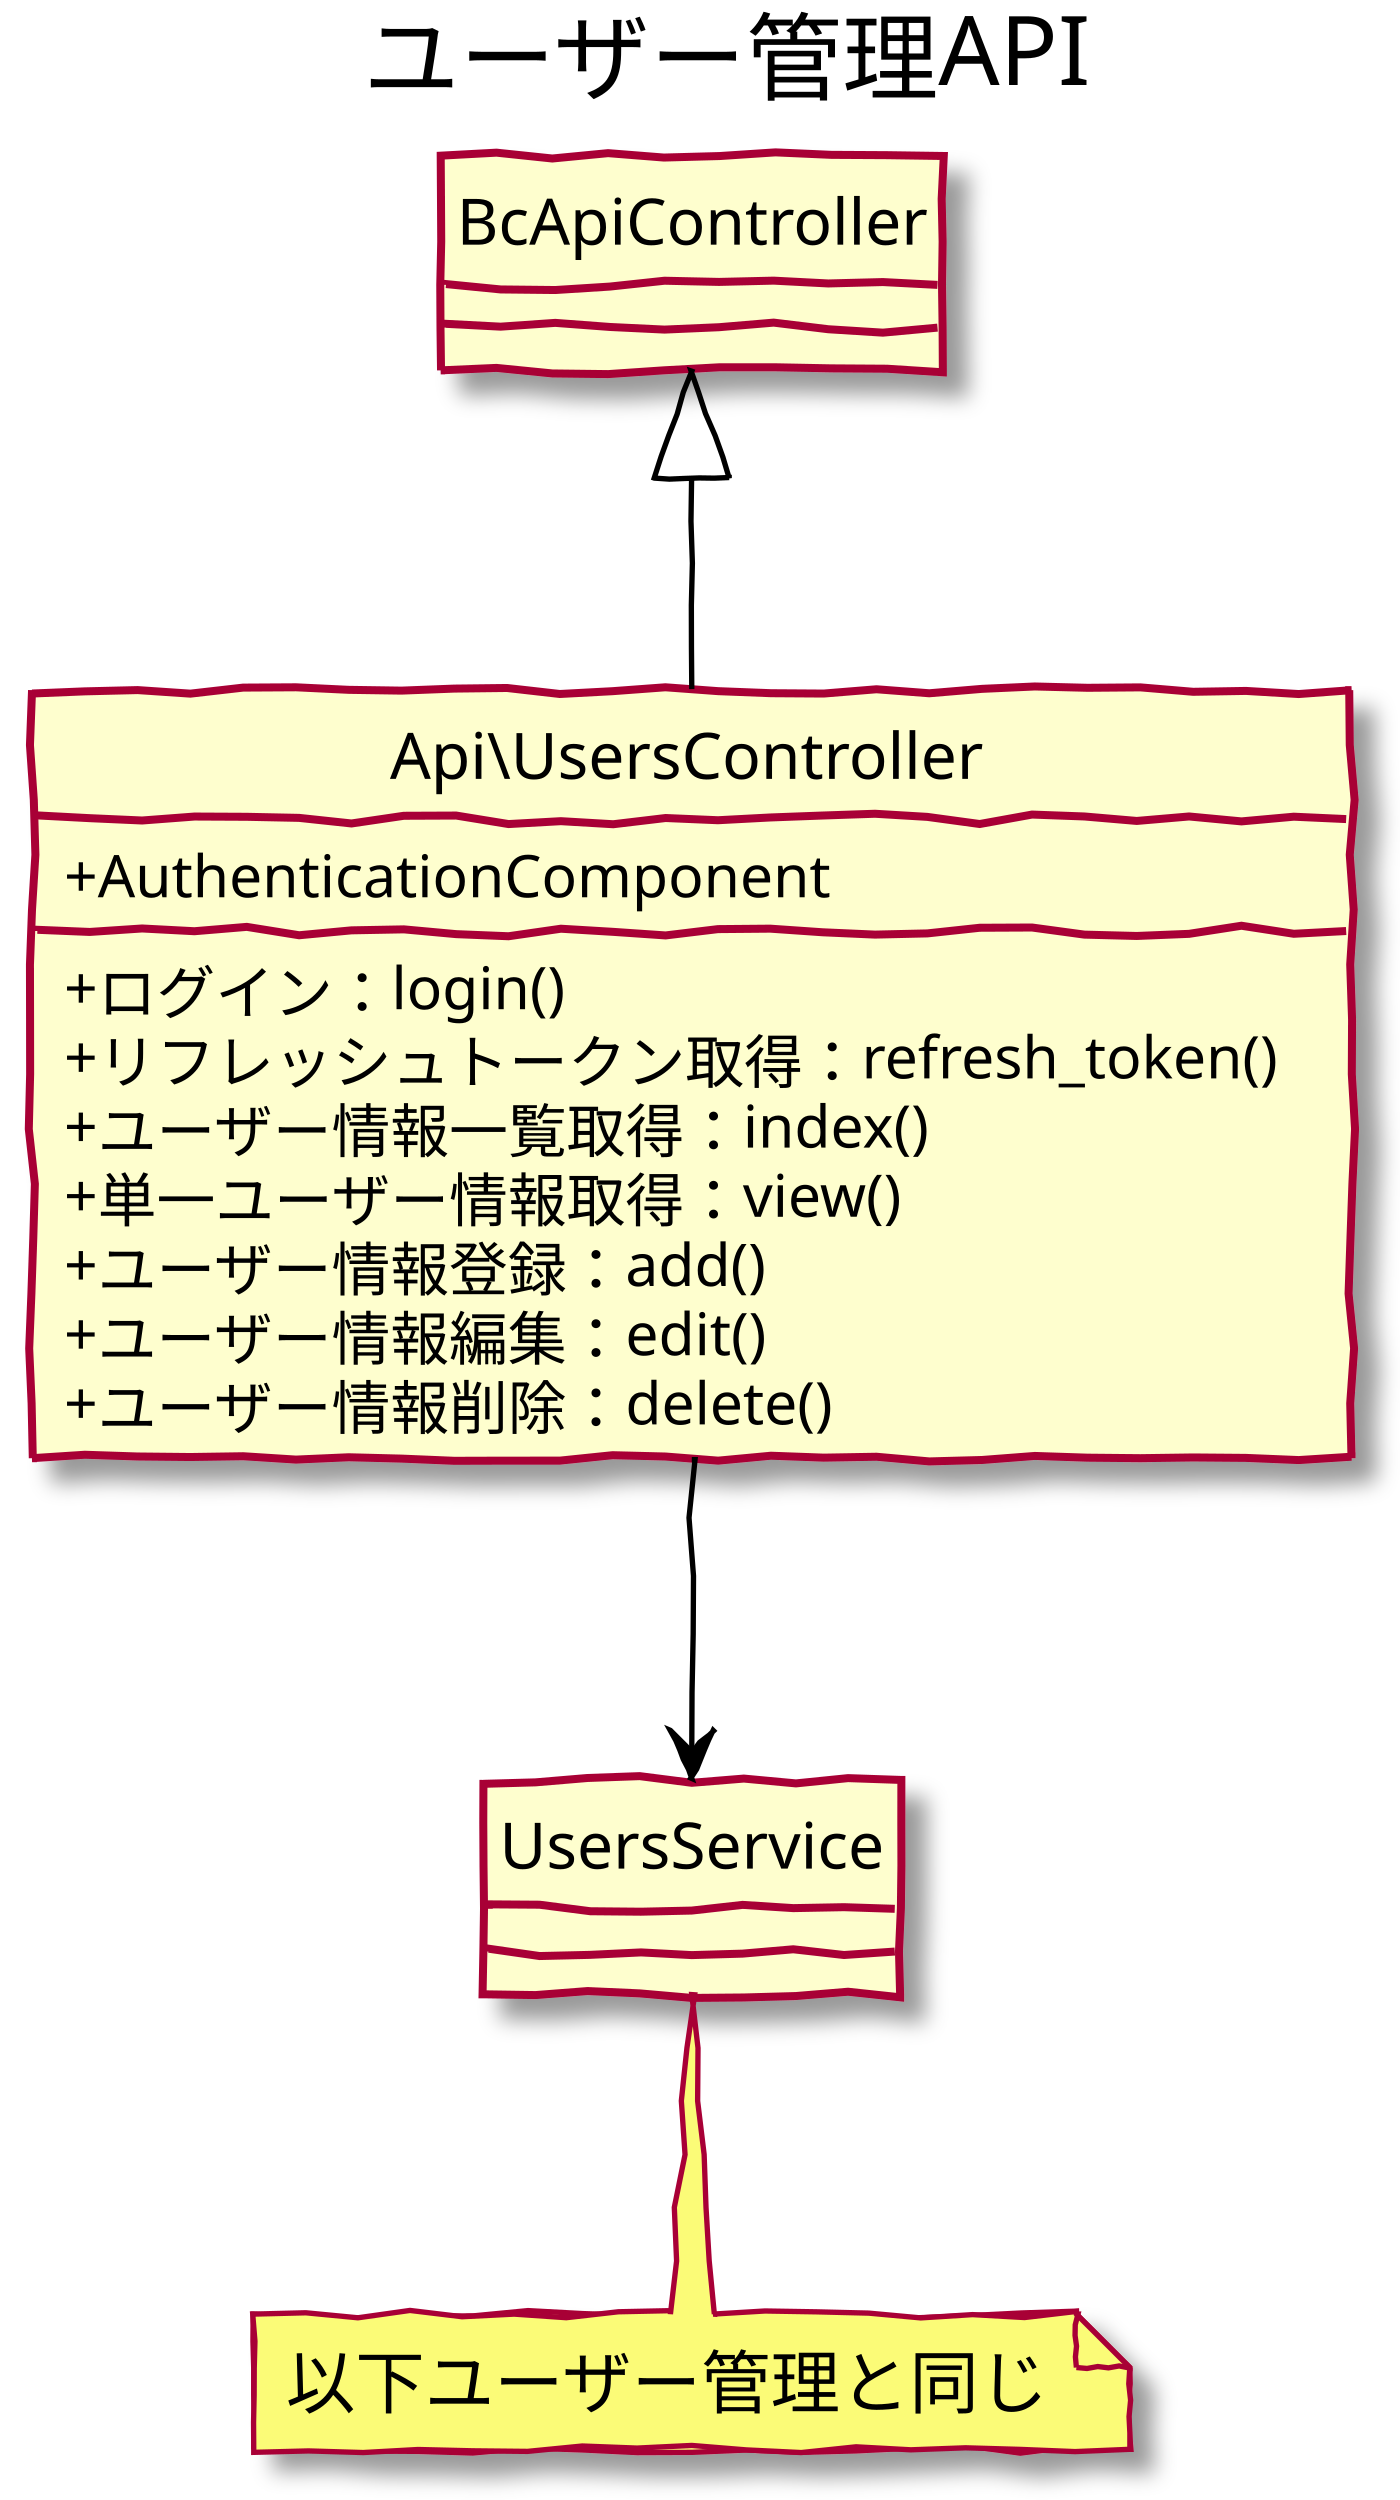
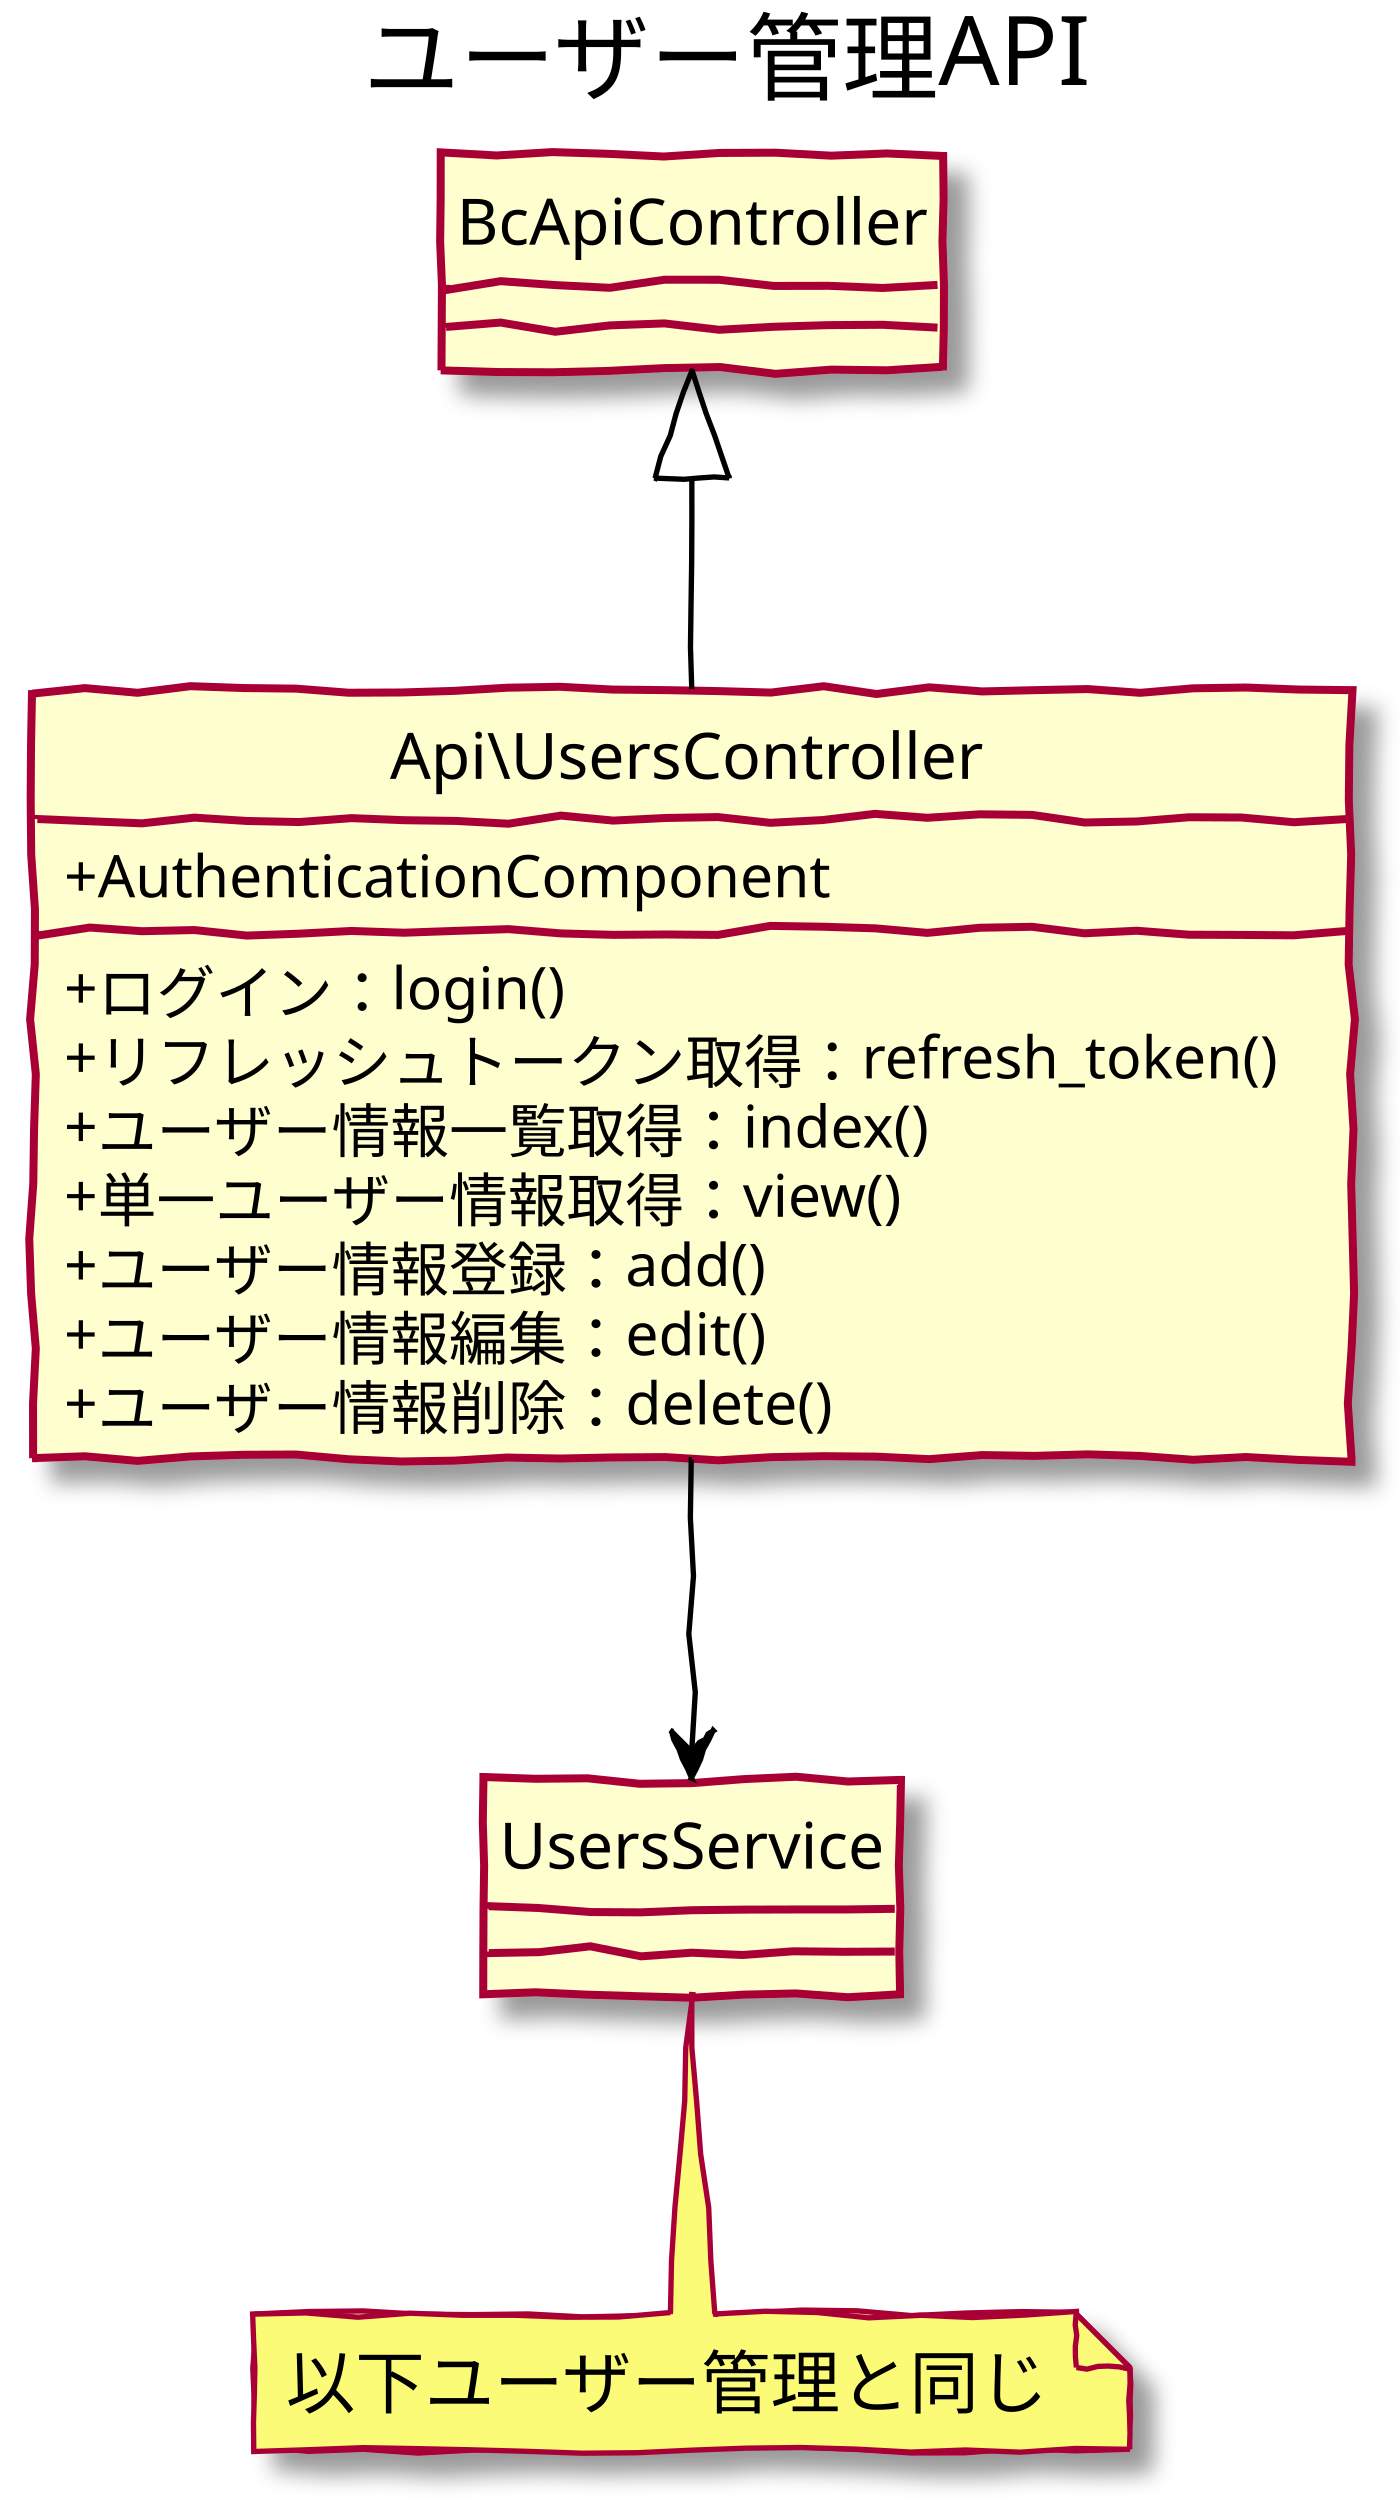
<svg xmlns="http://www.w3.org/2000/svg" contentScriptType="application/ecmascript" contentStyleType="text/css" height="468px" preserveAspectRatio="none" style="width:262px;height:468px;" version="1.1" viewBox="0 0 262 468" width="262px" zoomAndPan="magnify">
  <defs>
-     <filter height="300%" id="fbr3mde" width="300%" x="-1" y="-1">
+     <filter height="300%" id="f2ltyym" width="300%" x="-1" y="-1">
      <feGaussianBlur result="blurOut" stdDeviation="2.0" />
      <feColorMatrix in="blurOut" result="blurOut2" type="matrix" values="0 0 0 0 0 0 0 0 0 0 0 0 0 0 0 0 0 0 .4 0" />
      <feOffset dx="4.0" dy="4.0" in="blurOut2" result="blurOut3" />
      <feBlend in="SourceGraphic" in2="blurOut3" mode="normal" />
    </filter>
  </defs>
  <g>
    <text fill="#000000" font-family="sans-serif" font-size="18" lengthAdjust="spacingAndGlyphs" textLength="135" x="68" y="17.402">ユーザー管理API</text>
-     <polygon fill="#FEFECE" filter="url(#fbr3mde)" points="6,129.199,6,129.828,15.88,129.422,25.76,129.183,35.64,129.851,45.52,128.72,55.4,128.66,65.28,129.137,75.16,129.285,85.04,128.905,94.92,128.79,104.8,129.915,114.68,129.389,124.56,128.659,134.44,129.385,144.32,129.767,154.2,129.834,164.08,129.03,173.96,129.78,183.84,128.953,193.72,128.509,203.6,128.757,213.48,128.676,223.36,129.505,233.24,129.34,243.12,129.925,253,129.199,252.576,129.199,252.674,139.469,253.585,149.738,252.675,160.008,253.416,170.277,252.759,180.547,253.106,190.816,253.059,201.086,253.666,211.356,253.169,221.625,252.805,231.894,252.453,242.164,253.487,252.434,252.761,262.703,253,272.973,253,272.698,243.12,273.325,233.24,272.918,223.36,272.834,213.48,272.972,203.6,272.877,193.72,272.553,183.84,273.309,173.96,273.577,164.08,272.703,154.2,272.87,144.32,272.511,134.44,273.434,124.56,272.66,114.68,272.412,104.8,273.431,94.92,273.433,85.04,273.463,75.16,273.051,65.28,272.798,55.4,273.236,45.52,272.606,35.64,272.755,25.76,272.654,15.88,272.33,6,272.973,6.138,272.973,5.918,262.703,5.465,252.434,5.878,242.164,6.226,231.894,6.527,221.625,5.39,211.356,5.641,201.086,5.628,190.816,5.609,180.547,5.991,170.277,6.625,160.008,6.328,149.738,5.607,139.469,6,129.199" style="stroke: #A80036; stroke-width: 1.5;" />
+     <polygon fill="#FEFECE" filter="url(#f2ltyym)" points="6,129.199,6,129.853,15.88,128.813,25.76,129.688,35.64,128.452,45.52,128.799,55.4,128.912,65.28,129.681,75.16,129.632,85.04,129.331,94.92,128.742,104.8,128.564,114.68,129.087,124.56,129.19,134.44,129.371,144.32,129.65,154.2,128.461,164.08,129.918,173.96,128.666,183.84,129.437,193.72,129.197,203.6,128.991,213.48,129.698,223.36,128.851,233.24,128.706,243.12,129.084,253,129.199,253.19,129.199,252.606,139.469,252.5,149.738,252.946,160.008,252.644,170.277,252.47,180.547,253.646,190.816,252.746,201.086,253.38,211.356,252.944,221.625,253.22,231.894,253.489,242.164,253.018,252.434,252.316,262.703,253,272.973,253,273.649,243.12,273.298,233.24,272.757,223.36,273.275,213.48,272.553,203.6,272.255,193.72,272.542,183.84,272.39,173.96,273.156,164.08,272.685,154.2,272.598,144.32,272.782,134.44,273.376,124.56,272.767,114.68,272.836,104.8,273.036,94.92,272.853,85.04,273.429,75.16,273.594,65.28,273.179,55.4,272.285,45.52,272.337,35.64,272.648,25.76,273.482,15.88,272.616,6,272.973,6.197,272.973,6.185,262.703,6.705,252.434,5.824,242.164,5.478,231.894,6.227,221.625,6.375,211.356,6.707,201.086,5.637,190.816,6.503,180.547,6.545,170.277,5.842,160.008,5.745,149.738,5.806,139.469,6,129.199" style="stroke: #A80036; stroke-width: 1.5;" />
    <text fill="#000000" font-family="sans-serif" font-size="12" lengthAdjust="spacingAndGlyphs" textLength="113" x="73" y="145.801">Api\UsersController</text>
-     <path d="M7,153.332 L7,152.646 L16.8,153.162 L26.6,153.598 L36.4,152.857 L46.2,152.905 L56,153.107 L65.8,154.154 L75.6,152.715 L85.4,152.672 L95.2,154.265 L105,153.723 L114.8,154.298 L124.6,153.132 L134.4,153.548 L144.2,153.03 L154,152.665 L163.8,152.335 L173.6,152.921 L183.4,154.256 L193.2,152.486 L203,152.844 L212.8,153.681 L222.6,152.844 L232.4,153.765 L242.2,152.885 L252,153.332 " fill="#FEFECE" style="stroke: #A80036; stroke-width: 1.5;" />
+     <path d="M7,153.332 L7,153.318 L16.8,153.738 L26.6,154.13 L36.4,153.06 L46.2,153.685 L56,153.887 L65.8,153.154 L75.6,153.54 L85.4,153.677 L95.2,154.2 L105,152.678 L114.8,153.615 L124.6,153.125 L134.4,152.954 L144.2,154.032 L154,153.515 L163.8,152.355 L173.6,153.091 L183.4,152.44 L193.2,152.546 L203,153.968 L212.8,153.781 L222.6,152.988 L232.4,153.038 L242.2,153.924 L252,153.332 " fill="#FEFECE" style="stroke: #A80036; stroke-width: 1.5;" />
    <text fill="#000000" font-family="sans-serif" font-size="11" lengthAdjust="spacingAndGlyphs" textLength="151" x="12" y="167.967">+AuthenticationComponent</text>
-     <path d="M7,174.287 L7,174.059 L16.8,174.46 L26.6,173.811 L36.4,174.325 L46.2,173.51 L56,175.08 L65.8,174.16 L75.6,173.976 L85.4,174.872 L95.2,175.266 L105,173.856 L114.8,174.443 L124.6,175.113 L134.4,173.931 L144.2,173.845 L154,174.522 L163.8,174.958 L173.6,174.733 L183.4,173.678 L193.2,173.631 L203,174.961 L212.8,175.213 L222.6,174.814 L232.4,173.298 L242.2,174.804 L252,174.287 " fill="#FEFECE" style="stroke: #A80036; stroke-width: 1.5;" />
+     <path d="M7,174.287 L7,175.15 L16.8,173.639 L26.6,174.323 L36.4,174.103 L46.2,175.14 L56,174.785 L65.8,174.274 L75.6,174.605 L85.4,174.256 L95.2,173.933 L105,174.734 L114.8,175.005 L124.6,174.933 L134.4,175.015 L144.2,173.326 L154,173.485 L163.8,173.782 L173.6,174.637 L183.4,173.678 L193.2,173.496 L203,174.713 L212.8,174.234 L222.6,174.979 L232.4,175.02 L242.2,175.088 L252,174.287 " fill="#FEFECE" style="stroke: #A80036; stroke-width: 1.5;" />
    <text fill="#000000" font-family="sans-serif" font-size="11" lengthAdjust="spacingAndGlyphs" textLength="99" x="12" y="188.922">+ログイン：login()</text>
    <text fill="#000000" font-family="sans-serif" font-size="11" lengthAdjust="spacingAndGlyphs" textLength="235" x="12" y="201.877">+リフレッシュトークン取得：refresh_token()</text>
    <text fill="#000000" font-family="sans-serif" font-size="11" lengthAdjust="spacingAndGlyphs" textLength="168" x="12" y="214.832">+ユーザー情報一覧取得：index()</text>
    <text fill="#000000" font-family="sans-serif" font-size="11" lengthAdjust="spacingAndGlyphs" textLength="161" x="12" y="227.787">+単一ユーザー情報取得：view()</text>
    <text fill="#000000" font-family="sans-serif" font-size="11" lengthAdjust="spacingAndGlyphs" textLength="136" x="12" y="240.742">+ユーザー情報登録：add()</text>
    <text fill="#000000" font-family="sans-serif" font-size="11" lengthAdjust="spacingAndGlyphs" textLength="136" x="12" y="253.697">+ユーザー情報編集：edit()</text>
    <text fill="#000000" font-family="sans-serif" font-size="11" lengthAdjust="spacingAndGlyphs" textLength="148" x="12" y="266.652">+ユーザー情報削除：delete()</text>
-     <polygon fill="#FEFECE" filter="url(#fbr3mde)" points="90.5,333.199,90.5,333.933,100.25,333.657,110,332.838,119.75,332.492,129.5,333.739,139.25,332.948,149,333.853,158.75,332.864,168.5,333.199,168.735,333.199,168.725,341.226,168.745,349.252,168.646,357.279,168.289,365.305,168.5,373.332,168.5,373.894,158.75,372.853,149,373.659,139.25,373.928,129.5,374.012,119.75,373.16,110,372.725,100.25,373.48,90.5,373.332,90.335,373.332,90.488,365.305,90.607,357.279,90.514,349.252,90.469,341.226,90.5,333.199" style="stroke: #A80036; stroke-width: 1.5;" />
+     <polygon fill="#FEFECE" filter="url(#f2ltyym)" points="90.5,333.199,90.5,332.657,100.25,332.99,110,332.898,119.75,333.925,129.5,333.8,139.25,333.049,149,332.602,158.75,333.5,168.5,333.199,168.665,333.199,168.513,341.226,168.262,349.252,168.545,357.279,168.347,365.305,168.5,373.332,168.5,373.333,158.75,373.884,149,373.173,139.25,373.394,129.5,373.982,119.75,373.699,110,373.407,100.25,372.954,90.5,373.332,90.462,373.332,90.48,365.305,90.518,357.279,90.629,349.252,90.379,341.226,90.5,333.199" style="stroke: #A80036; stroke-width: 1.5;" />
    <text fill="#000000" font-family="sans-serif" font-size="12" lengthAdjust="spacingAndGlyphs" textLength="72" x="93.5" y="349.801">UsersService</text>
-     <path d="M91.5,357.332 L91.5,356.494 L101,356.563 L110.5,357.783 L120,357.871 L129.5,357.658 L139,356.593 L148.5,357.201 L158,357.024 L167.5,357.332 " fill="#FEFECE" style="stroke: #A80036; stroke-width: 1.5;" />
-     <path d="M91.5,365.332 L91.5,364.801 L101,366.171 L110.5,365.948 L120,365.491 L129.5,365.996 L139,365.72 L148.5,364.906 L158,365.979 L167.5,365.332 " fill="#FEFECE" style="stroke: #A80036; stroke-width: 1.5;" />
-     <polygon fill="#FEFECE" filter="url(#fbr3mde)" points="82.5,29.199,82.5,29.142,92.944,28.577,103.389,29.673,113.833,28.668,124.278,29.494,134.722,29.211,145.167,28.523,155.611,28.987,166.056,29.047,176.5,29.199,176.676,29.199,176.28,37.226,176.459,45.252,176.342,53.279,176.456,61.306,176.5,69.332,176.5,69.692,166.056,69.025,155.611,68.955,145.167,68.753,134.722,68.751,124.278,69.325,113.833,70.034,103.389,69.908,92.944,68.871,82.5,69.332,82.56,69.332,82.46,61.306,82.418,53.279,82.596,45.252,82.553,37.226,82.5,29.199" style="stroke: #A80036; stroke-width: 1.5;" />
+     <path d="M91.5,357.332 L91.5,356.838 L101,357.19 L110.5,357.937 L120,357.99 L129.5,357.591 L139,357.484 L148.5,357.457 L158,357.456 L167.5,357.332 " fill="#FEFECE" style="stroke: #A80036; stroke-width: 1.5;" />
+     <path d="M91.5,365.332 L91.5,365.618 L101,365.442 L110.5,364.348 L120,366.226 L129.5,365.545 L139,365.976 L148.5,365.282 L158,365.375 L167.5,365.332 " fill="#FEFECE" style="stroke: #A80036; stroke-width: 1.5;" />
+     <polygon fill="#FEFECE" filter="url(#f2ltyym)" points="82.5,29.199,82.5,28.525,92.944,29.104,103.389,28.473,113.833,28.795,124.278,29.302,134.722,28.628,145.167,28.584,155.611,29.142,166.056,28.727,176.5,29.199,176.558,29.199,176.645,37.226,176.425,45.252,176.712,53.279,176.685,61.306,176.5,69.332,176.5,68.659,166.056,69.32,155.611,69.195,145.167,69.985,134.722,68.706,124.278,68.912,113.833,69.434,103.389,69.691,92.944,69.644,82.5,69.332,82.641,69.332,82.69,61.306,82.731,53.279,82.393,45.252,82.491,37.226,82.5,29.199" style="stroke: #A80036; stroke-width: 1.5;" />
    <text fill="#000000" font-family="sans-serif" font-size="12" lengthAdjust="spacingAndGlyphs" textLength="88" x="85.5" y="45.801">BcApiController</text>
-     <path d="M83.5,53.332 L83.5,53.177 L93.722,54.184 L103.944,54.293 L114.167,53.647 L124.389,52.553 L134.611,52.775 L144.833,52.536 L155.056,53.064 L165.278,52.801 L175.5,53.332 " fill="#FEFECE" style="stroke: #A80036; stroke-width: 1.5;" />
-     <path d="M83.5,61.332 L83.5,60.621 L93.722,61.152 L103.944,60.441 L114.167,61.208 L124.389,61.7 L134.611,61.254 L144.833,60.394 L155.056,61.634 L165.278,62.273 L175.5,61.332 " fill="#FEFECE" style="stroke: #A80036; stroke-width: 1.5;" />
-     <polygon fill="#FBFB77" filter="url(#fbr3mde)" points="47.5,433.199,47.387,433.199,47.35,438.261,47.492,443.323,47.493,448.385,47.659,453.448,47.5,458.51,47.5,458.204,57.75,457.892,68,458.822,78.25,458.898,88.5,459.2,98.75,458.28,109,458.624,119.25,459.121,129.5,459.08,139.75,458.643,150,459.084,160.25,458.804,170.5,458.308,180.75,457.842,191,459.23,201.25,457.928,211.5,458.51,211.706,458.51,211.429,455.448,211.282,452.385,211.277,449.323,211.57,446.261,211.5,443.199,211.665,443.364,209.608,441.307,207.646,439.345,205.636,437.335,203.447,435.147,201.5,433.199,201.5,432.647,191.233,432.986,180.967,433.51,170.7,433.929,160.433,433.475,150.167,433.76,139.9,433.485,129.633,433.427,119.367,433.452,109.1,433.104,98.833,432.545,88.567,433.535,78.3,433.557,68.033,433.885,57.767,433.925,47.5,433.199" style="stroke: #A80036; stroke-width: 1.0;" />
-     <polygon fill="#FBFB77" points="47.5,433.199,47.309,433.199,47.724,438.261,47.595,443.323,47.573,448.385,47.466,453.448,47.5,458.51,47.5,459.078,57.75,458.813,68,459.116,78.25,458.548,88.5,458.793,98.75,458.9,109,457.893,119.25,458.282,129.5,457.786,139.75,458.623,150,459.118,160.25,458.044,170.5,458.605,180.75,458.228,191,458.526,201.25,458.939,211.5,458.51,211.512,458.51,211.511,455.448,211.357,452.385,211.649,449.323,211.307,446.261,211.5,443.199,211.433,443.132,209.572,441.271,207.35,439.049,205.672,437.371,203.505,435.204,201.5,433.199,201.5,432.702,191.786,433.844,182.071,433.295,172.357,433.911,162.643,433.018,152.929,432.776,143.214,432.616,133.5,433.199,133.727,433.214,132.76,423.226,132.167,413.263,131.813,403.315,130.596,393.31,130.668,383.391,129.5,373.389,130.043,373.426,128.599,383.342,127.547,393.284,128.241,403.344,126.231,413.222,126.659,423.264,125.5,433.199,125.5,432.556,115.75,432.764,106,433.873,96.25,433.202,86.5,433.691,76.75,432.514,67,433.89,57.25,432.953,47.5,433.199" style="stroke: #A80036; stroke-width: 1.0;" />
-     <path d="M201.5,433.199 L201.799,433.199 L201.288,435.199 L201.25,437.199 L201.528,439.199 L201.318,441.199 L201.5,443.199 " fill="#FBFB77" style="stroke: #A80036; stroke-width: 1.0;" />
-     <path d="M211.5,443.199 L211.5,443.3 L209.5,442.905 L207.5,443.262 L205.5,443.017 L203.5,443.377 L201.5,443.199 " fill="#FBFB77" style="stroke: #A80036; stroke-width: 1.0;" />
+     <path d="M83.5,53.332 L83.5,54.283 L93.722,52.634 L103.944,53.367 L114.167,53.88 L124.389,52.361 L134.611,52.373 L144.833,53.527 L155.056,53.505 L165.278,53.907 L175.5,53.332 " fill="#FEFECE" style="stroke: #A80036; stroke-width: 1.5;" />
+     <path d="M83.5,61.332 L83.5,61.205 L93.722,60.381 L103.944,62.104 L114.167,60.913 L124.389,60.542 L134.611,61.734 L144.833,61.172 L155.056,60.864 L165.278,60.801 L175.5,61.332 " fill="#FEFECE" style="stroke: #A80036; stroke-width: 1.5;" />
+     <polygon fill="#FBFB77" filter="url(#f2ltyym)" points="47.5,433.199,47.744,433.199,47.735,438.261,47.319,443.323,47.555,448.385,47.71,453.448,47.5,458.51,47.5,457.947,57.75,458.897,68,458.512,78.25,459.223,88.5,458.659,98.75,458.433,109,458.726,119.25,458.557,129.5,458.575,139.75,457.842,150,458.115,160.25,458.533,170.5,459.197,180.75,459.171,191,458.332,201.25,458.807,211.5,458.51,211.472,458.51,211.39,455.448,211.64,452.385,211.554,449.323,211.692,446.261,211.5,443.199,211.473,443.172,209.572,441.271,207.398,439.097,205.482,437.182,203.572,435.271,201.5,433.199,201.5,432.87,191.233,432.731,180.967,432.99,170.7,433.481,160.433,432.582,150.167,432.451,139.9,432.971,129.633,433.357,119.367,433.502,109.1,433.726,98.833,433.171,88.567,433.299,78.3,433.211,68.033,432.607,57.767,432.72,47.5,433.199" style="stroke: #A80036; stroke-width: 1.0;" />
+     <polygon fill="#FBFB77" points="47.5,433.199,47.289,433.199,47.482,438.261,47.717,443.323,47.608,448.385,47.449,453.448,47.5,458.51,47.5,458.921,57.75,458.588,68,458.203,78.25,458.388,88.5,458.613,98.75,458.891,109,459.24,119.25,459.153,129.5,458.667,139.75,458.294,150,458.177,160.25,458.475,170.5,459.023,180.75,458.639,191,459.045,201.25,458.358,211.5,458.51,211.432,458.51,211.535,455.448,211.462,452.385,211.305,449.323,211.553,446.261,211.5,443.199,211.578,443.277,209.639,441.338,207.441,439.14,205.397,437.096,203.357,435.057,201.5,433.199,201.5,432.702,191.786,433.383,182.071,433.843,172.357,433.42,162.643,433.899,152.929,432.899,143.214,432.668,133.5,433.199,133.822,433.221,133.07,423.247,132.672,413.296,131.166,403.272,130.402,393.297,129.513,383.314,129.5,373.389,129.693,373.402,128.369,383.327,128.177,393.327,127.29,403.28,126.35,413.23,125.71,423.2,125.5,433.199,125.5,432.912,115.75,433.744,106,433.784,96.25,433.414,86.5,433.414,76.75,433.032,67,433.783,57.25,432.98,47.5,433.199" style="stroke: #A80036; stroke-width: 1.0;" />
+     <path d="M201.5,433.199 L201.457,433.199 L201.281,435.199 L201.567,437.199 L201.3,439.199 L201.321,441.199 L201.5,443.199 " fill="#FBFB77" style="stroke: #A80036; stroke-width: 1.0;" />
+     <path d="M211.5,443.199 L211.5,443.515 L209.5,443.076 L207.5,442.925 L205.5,442.991 L203.5,443.504 L201.5,443.199 " fill="#FBFB77" style="stroke: #A80036; stroke-width: 1.0;" />
    <text fill="#000000" font-family="sans-serif" font-size="13" lengthAdjust="spacingAndGlyphs" textLength="143" x="53.5" y="450.768">以下ユーザー管理と同じ</text>
-     <path d="M129.5,273.249 L130.109,273.249 L128.982,284.131 L129.823,295.013 L129.764,305.895 L129.548,316.777 L129.5,327.659 " fill="none" style="stroke: #000000; stroke-width: 1.0;" />
-     <polygon fill="#000000" points="129.5,332.929,129.327,332.852,130.411,331.179,131.146,329.349,131.883,327.522,132.653,325.709,133.5,323.929,133.586,324.015,132.771,324.8,131.862,325.491,130.962,326.191,130.287,327.116,129.5,327.929,129.618,328.047,128.708,327.137,128.027,326.456,126.945,325.374,126.245,324.674,125.5,323.929,125.461,323.912,126.52,325.827,127.273,327.606,127.915,329.336,128.897,331.217,129.5,332.929" style="stroke: #000000; stroke-width: 1.0;" />
-     <path d="M129.5,89.719 L129.465,89.719 L129.35,97.575 L129.613,105.431 L129.421,113.287 L129.439,121.143 L129.5,128.999 " fill="none" style="stroke: #000000; stroke-width: 1.0;" />
-     <polygon fill="none" points="122.5,89.499,122.468,89.488,123.771,85.454,125.214,81.469,126.766,77.522,127.909,73.433,129.5,69.499,129.375,69.455,130.773,73.455,132.068,77.418,133.877,81.561,135.323,85.577,136.5,89.499,136.5,89.392,133.7,89.511,130.9,89.469,128.1,89.571,125.3,89.691,122.5,89.499" style="stroke: #000000; stroke-width: 1.0;" />
+     <path d="M129.5,273.249 L129.401,273.249 L129.233,284.131 L129.822,295.013 L128.943,305.895 L130.158,316.777 L129.5,327.659 " fill="none" style="stroke: #000000; stroke-width: 1.0;" />
+     <polygon fill="#000000" points="129.5,332.929,129.39,332.88,130.306,331.132,131.134,329.344,131.697,327.439,132.669,325.715,133.5,323.929,133.555,323.985,132.558,324.587,132.017,325.646,130.946,326.176,130.229,327.059,129.5,327.929,129.474,327.903,128.87,327.299,128.061,326.49,127.272,325.702,126.233,324.662,125.5,323.929,125.703,324.019,126.143,325.659,127.159,327.555,127.739,329.258,128.734,331.144,129.5,332.929" style="stroke: #000000; stroke-width: 1.0;" />
+     <path d="M129.5,89.719 L129.513,89.719 L129.52,97.575 L129.477,105.431 L129.36,113.287 L129.255,121.143 L129.5,128.999 " fill="none" style="stroke: #000000; stroke-width: 1.0;" />
+     <polygon fill="none" points="122.5,89.499,122.622,89.542,123.7,85.429,125.466,81.557,126.563,77.451,127.924,73.438,129.5,69.499,129.618,69.54,130.891,73.496,132.215,77.469,133.775,81.526,135.13,85.51,136.5,89.499,136.5,89.468,133.7,89.284,130.9,89.477,128.1,89.723,125.3,89.613,122.5,89.499" style="stroke: #000000; stroke-width: 1.0;" />
  </g>
</svg>
